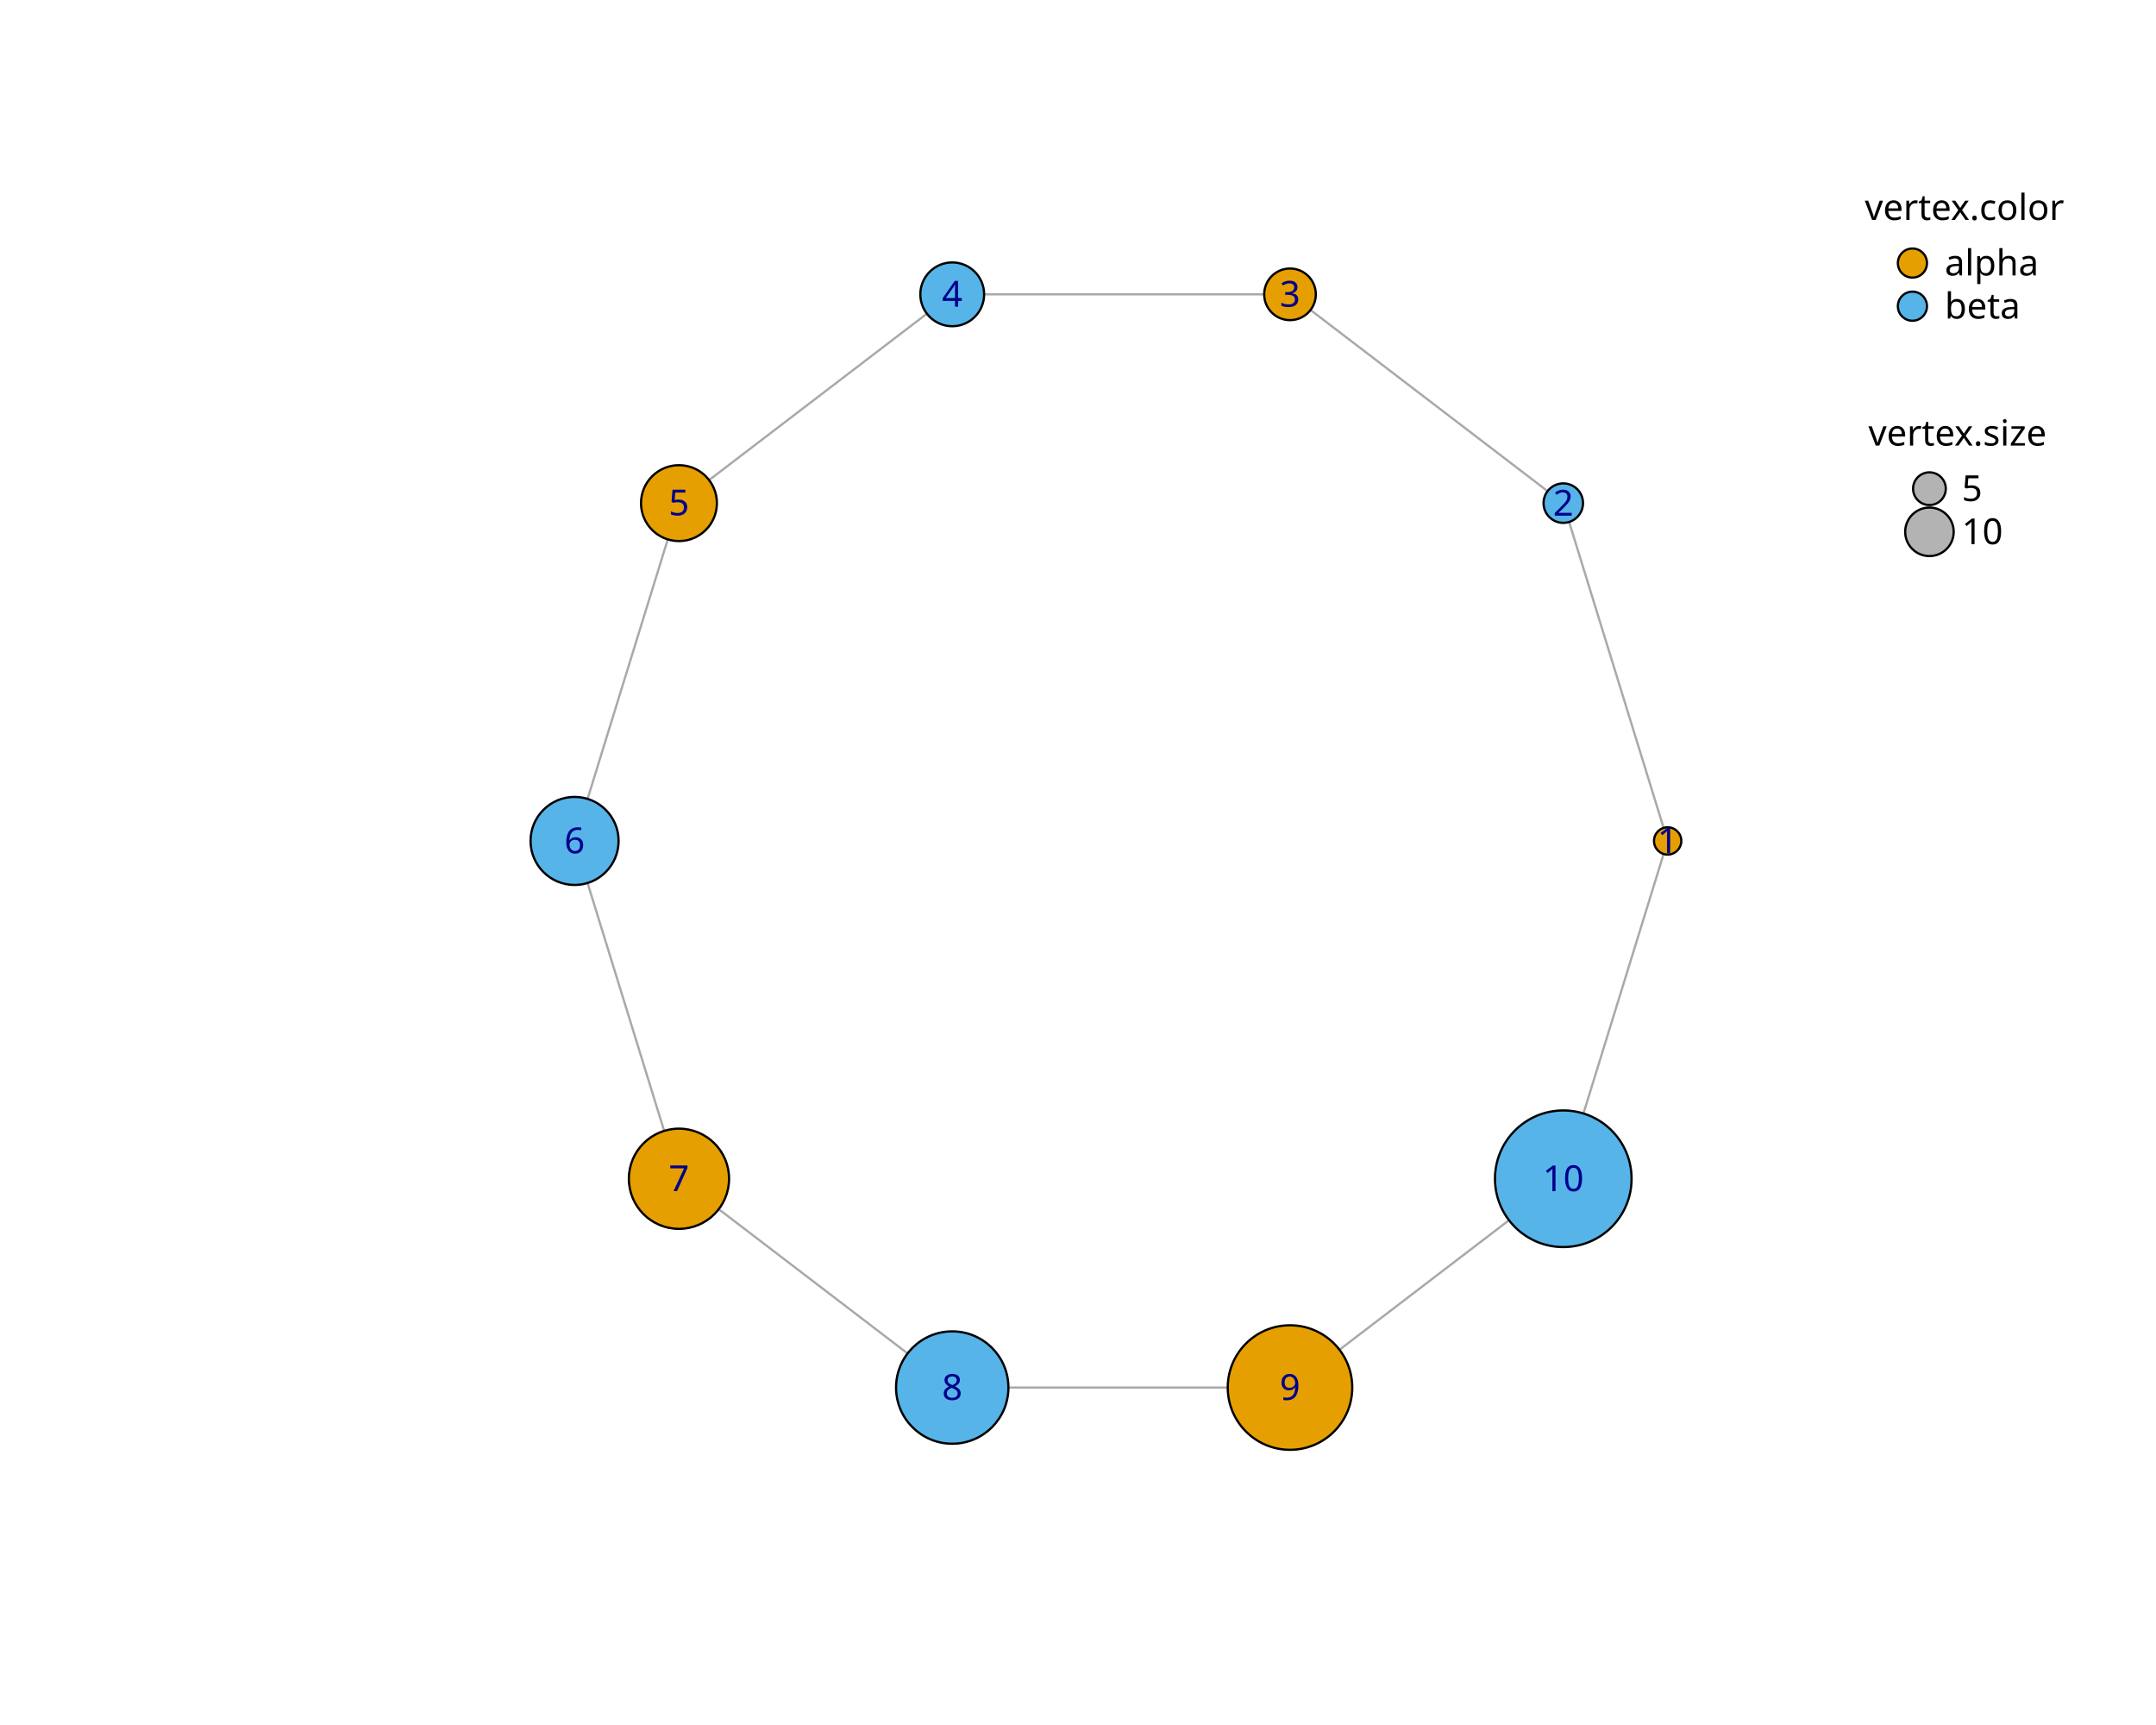
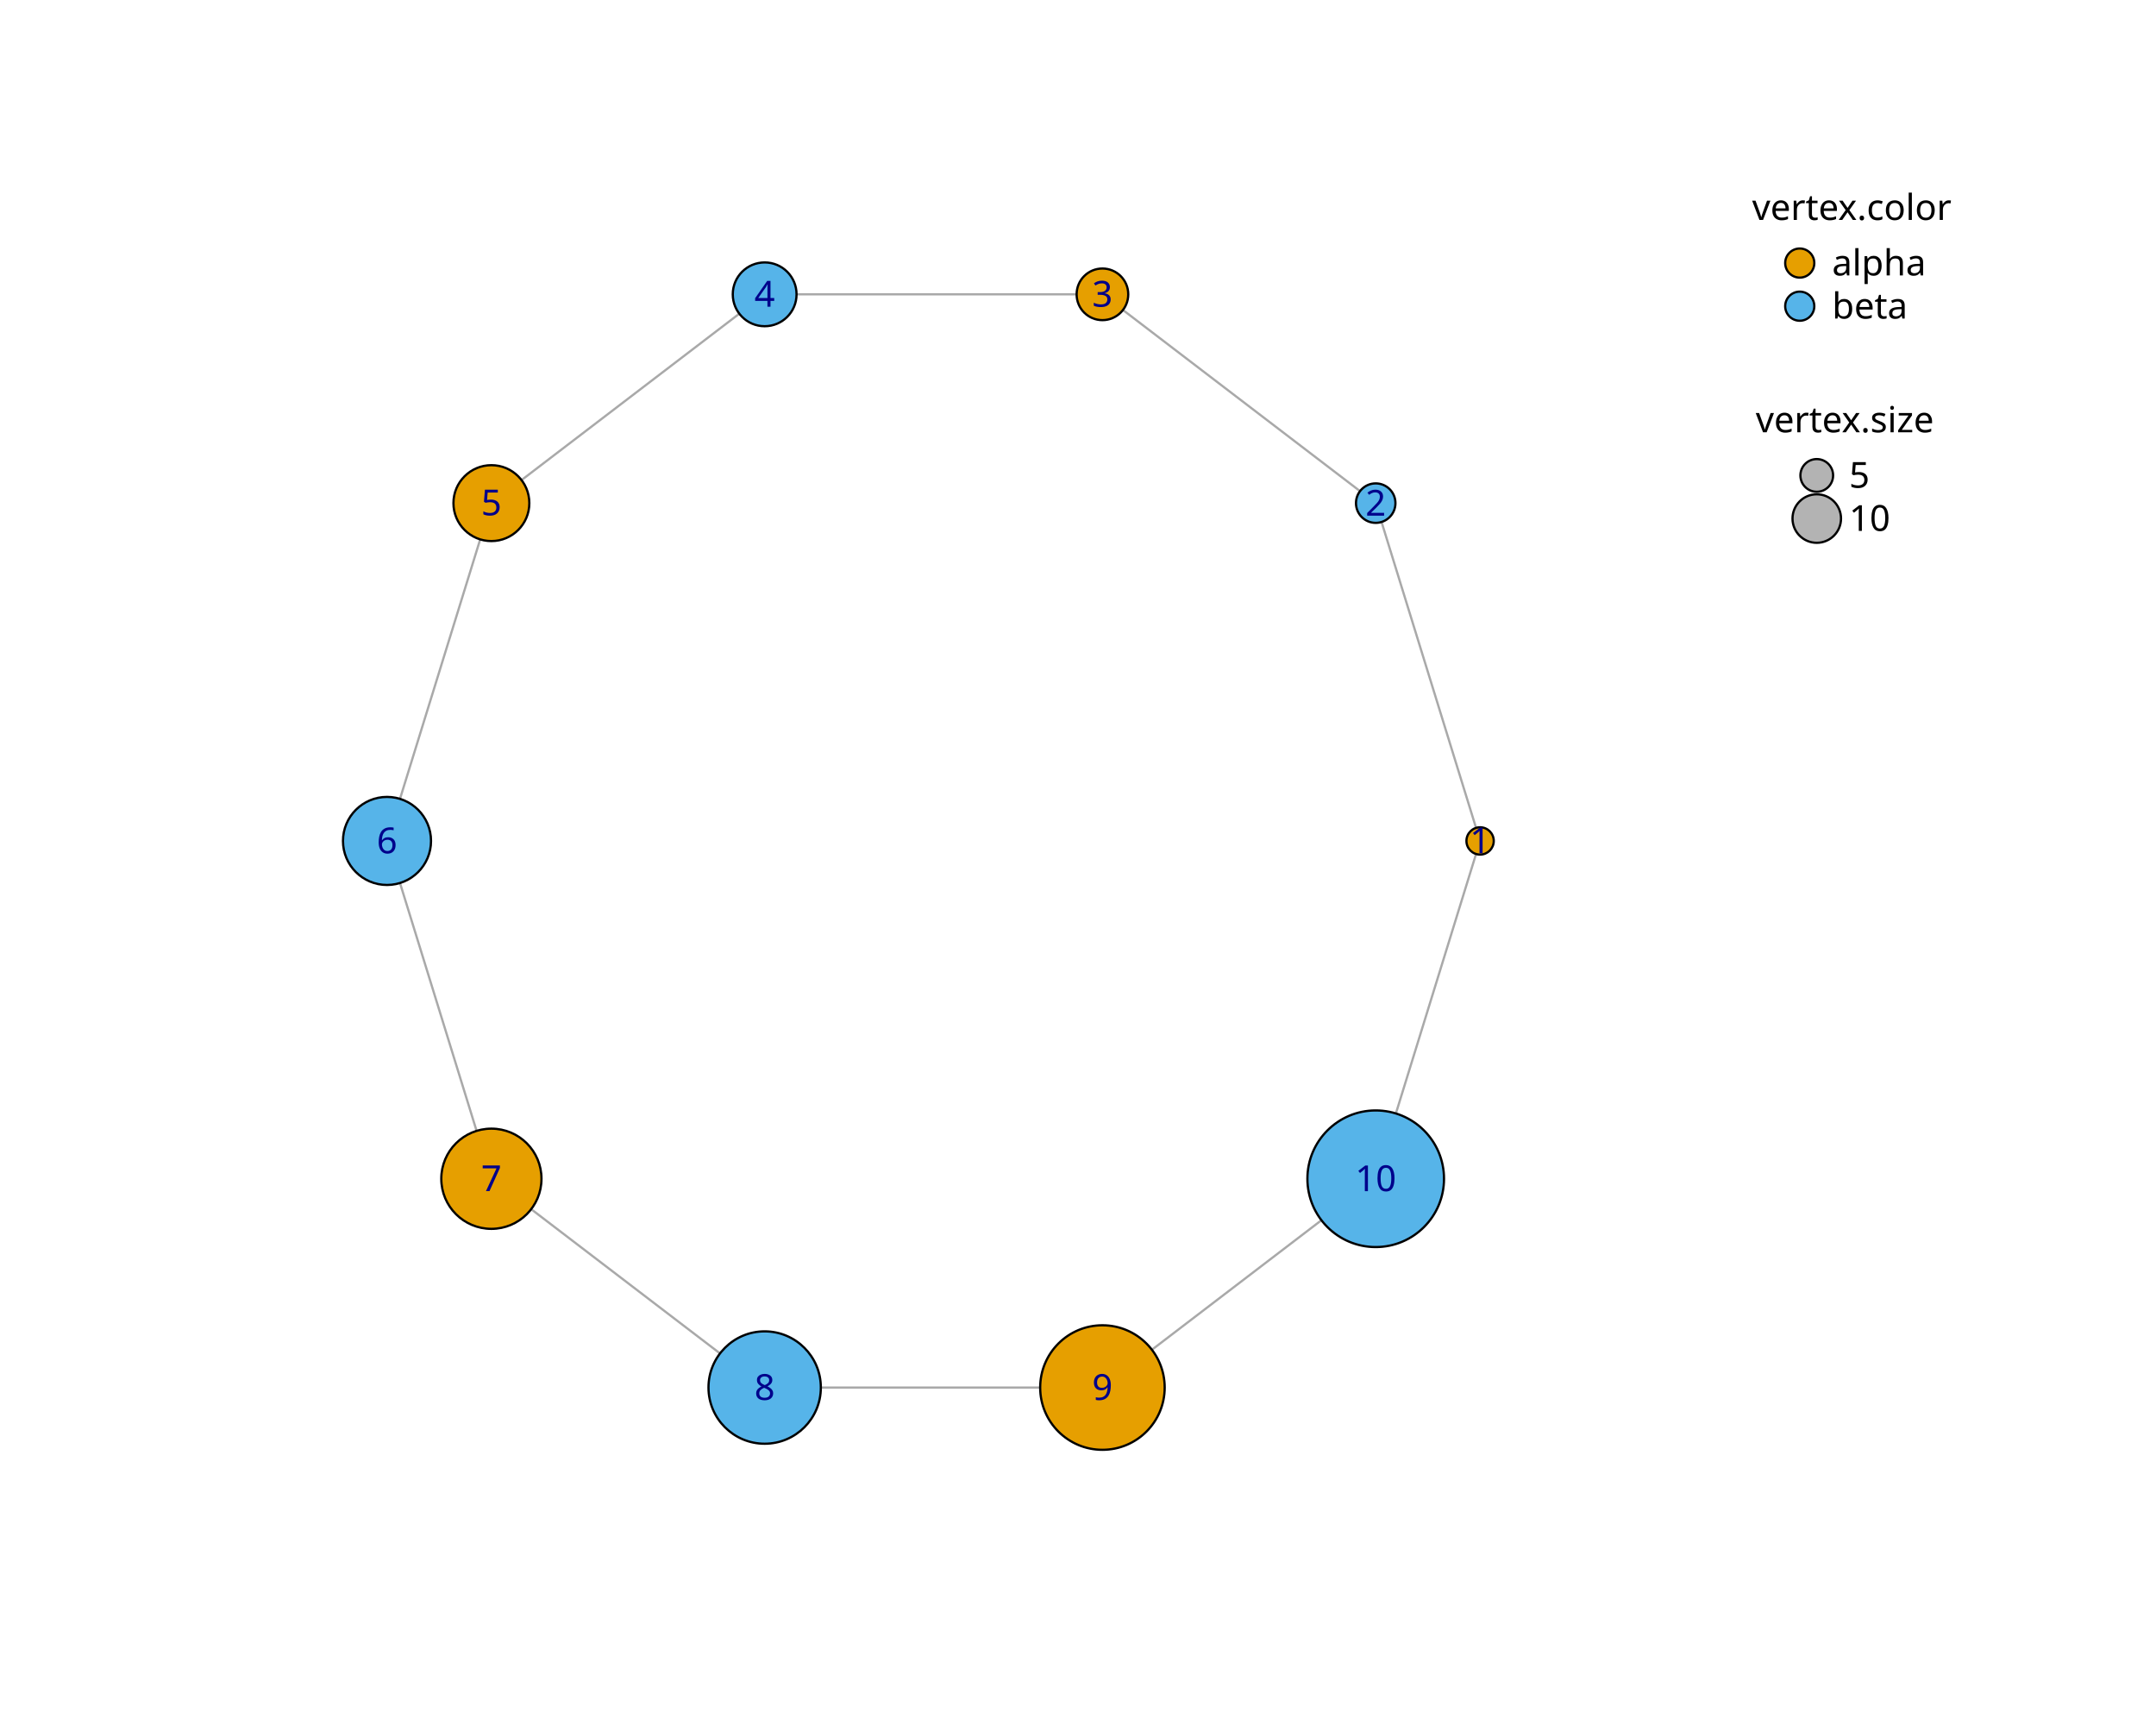
<svg xmlns="http://www.w3.org/2000/svg" class="svglite" data-engine-version="2.0" width="720.00pt" height="576.00pt" viewBox="0 0 720.00 576.00">
  <defs>
    <style type="text/css">
    .svglite line, .svglite polyline, .svglite polygon, .svglite path, .svglite rect, .svglite circle {
      fill: none;
      stroke: #000000;
      stroke-linecap: round;
      stroke-linejoin: round;
      stroke-miterlimit: 10.00;
    }
  </style>
  </defs>
  <rect width="100%" height="100%" style="stroke: none; fill: #FFFFFF;" />
  <defs>
    <clipPath id="cpMC4wMHw3MjAuMDB8MC4wMHw1NzYuMDA=">
      <rect x="0.00" y="0.00" width="720.00" height="576.00" />
    </clipPath>
  </defs>
  <g clip-path="url(#cpMC4wMHw3MjAuMDB8MC4wMHw1NzYuMDA=)">
</g>
  <defs>
-     <clipPath id="cpNTkuMDR8Njg5Ljc2fDU5LjA0fDUwMi41Ng==">
-       <rect x="59.04" y="59.04" width="630.72" height="443.52" />
+     <clipPath id="cpNTkuMDR8NTY0LjQ4fDU5LjA0fDUwMi41Ng==">
+       <rect x="59.04" y="59.04" width="505.44" height="443.52" />
    </clipPath>
  </defs>
-   <g clip-path="url(#cpNTkuMDR8Njg5Ljc2fDU5LjA0fDUwMi41Ng==)">
-     <line x1="555.57" y1="276.44" x2="524.01" y2="174.29" style="stroke-width: 0.75; stroke: #A9A9A9;" />
-     <line x1="516.82" y1="164.00" x2="437.65" y2="103.51" style="stroke-width: 0.75; stroke: #A9A9A9;" />
-     <line x1="422.18" y1="98.28" x2="328.65" y2="98.28" style="stroke-width: 0.75; stroke: #A9A9A9;" />
-     <line x1="309.54" y1="104.74" x2="236.81" y2="160.30" style="stroke-width: 0.75; stroke: #A9A9A9;" />
-     <line x1="223.00" y1="180.11" x2="196.22" y2="266.75" style="stroke-width: 0.75; stroke: #A9A9A9;" />
-     <line x1="196.22" y1="294.85" x2="221.80" y2="377.62" style="stroke-width: 0.75; stroke: #A9A9A9;" />
-     <line x1="240.03" y1="403.76" x2="303.09" y2="451.93" style="stroke-width: 0.75; stroke: #A9A9A9;" />
-     <line x1="336.76" y1="463.32" x2="410.01" y2="463.32" style="stroke-width: 0.75; stroke: #A9A9A9;" />
-     <line x1="447.32" y1="450.70" x2="503.93" y2="407.45" style="stroke-width: 0.75; stroke: #A9A9A9;" />
-     <line x1="555.57" y1="285.16" x2="528.80" y2="371.80" style="stroke-width: 0.75; stroke: #A9A9A9;" />
-     <circle cx="556.92" cy="280.80" r="4.56" style="stroke-width: 0.75; fill: #E69F00;" />
-     <circle cx="522.06" cy="168.00" r="6.59" style="stroke-width: 0.75; fill: #56B4E9;" />
-     <circle cx="430.80" cy="98.28" r="8.62" style="stroke-width: 0.75; fill: #E69F00;" />
-     <circle cx="318.00" cy="98.28" r="10.65" style="stroke-width: 0.75; fill: #56B4E9;" />
-     <circle cx="226.74" cy="168.00" r="12.67" style="stroke-width: 0.75; fill: #E69F00;" />
-     <circle cx="191.88" cy="280.80" r="14.70" style="stroke-width: 0.75; fill: #56B4E9;" />
-     <circle cx="226.74" cy="393.60" r="16.73" style="stroke-width: 0.75; fill: #E69F00;" />
-     <circle cx="318.00" cy="463.32" r="18.76" style="stroke-width: 0.75; fill: #56B4E9;" />
-     <circle cx="430.80" cy="463.32" r="20.79" style="stroke-width: 0.75; fill: #E69F00;" />
-     <circle cx="522.06" cy="393.60" r="22.81" style="stroke-width: 0.75; fill: #56B4E9;" />
+   <g clip-path="url(#cpNTkuMDR8NTY0LjQ4fDU5LjA0fDUwMi41Ng==)">
+     <line x1="492.93" y1="276.44" x2="461.37" y2="174.29" style="stroke-width: 0.75; stroke: #A9A9A9;" />
+     <line x1="454.18" y1="164.00" x2="375.01" y2="103.51" style="stroke-width: 0.75; stroke: #A9A9A9;" />
+     <line x1="359.54" y1="98.28" x2="266.01" y2="98.28" style="stroke-width: 0.75; stroke: #A9A9A9;" />
+     <line x1="246.90" y1="104.74" x2="174.17" y2="160.30" style="stroke-width: 0.75; stroke: #A9A9A9;" />
+     <line x1="160.36" y1="180.11" x2="133.58" y2="266.75" style="stroke-width: 0.75; stroke: #A9A9A9;" />
+     <line x1="133.58" y1="294.85" x2="159.16" y2="377.62" style="stroke-width: 0.75; stroke: #A9A9A9;" />
+     <line x1="177.39" y1="403.76" x2="240.45" y2="451.93" style="stroke-width: 0.75; stroke: #A9A9A9;" />
+     <line x1="274.12" y1="463.32" x2="347.37" y2="463.32" style="stroke-width: 0.75; stroke: #A9A9A9;" />
+     <line x1="384.68" y1="450.70" x2="441.29" y2="407.45" style="stroke-width: 0.75; stroke: #A9A9A9;" />
+     <line x1="492.93" y1="285.16" x2="466.16" y2="371.80" style="stroke-width: 0.75; stroke: #A9A9A9;" />
+     <circle cx="494.28" cy="280.80" r="4.56" style="stroke-width: 0.75; fill: #E69F00;" />
+     <circle cx="459.42" cy="168.00" r="6.59" style="stroke-width: 0.75; fill: #56B4E9;" />
+     <circle cx="368.16" cy="98.28" r="8.62" style="stroke-width: 0.75; fill: #E69F00;" />
+     <circle cx="255.36" cy="98.28" r="10.65" style="stroke-width: 0.75; fill: #56B4E9;" />
+     <circle cx="164.10" cy="168.00" r="12.67" style="stroke-width: 0.75; fill: #E69F00;" />
+     <circle cx="129.24" cy="280.80" r="14.70" style="stroke-width: 0.75; fill: #56B4E9;" />
+     <circle cx="164.10" cy="393.60" r="16.73" style="stroke-width: 0.75; fill: #E69F00;" />
+     <circle cx="255.36" cy="463.32" r="18.76" style="stroke-width: 0.75; fill: #56B4E9;" />
+     <circle cx="368.16" cy="463.32" r="20.79" style="stroke-width: 0.75; fill: #E69F00;" />
+     <circle cx="459.42" cy="393.60" r="22.81" style="stroke-width: 0.75; fill: #56B4E9;" />
  </g>
  <g clip-path="url(#cpMC4wMHw3MjAuMDB8MC4wMHw1NzYuMDA=)">
-     <text x="556.92" y="284.93" text-anchor="middle" style="font-size: 12.00px; fill: #00008B; font-family: sans;" textLength="6.67px" lengthAdjust="spacingAndGlyphs">1</text>
-     <text x="522.06" y="172.19" text-anchor="middle" style="font-size: 12.00px; fill: #00008B; font-family: sans;" textLength="6.67px" lengthAdjust="spacingAndGlyphs">2</text>
-     <text x="430.80" y="102.41" text-anchor="middle" style="font-size: 12.00px; fill: #00008B; font-family: sans;" textLength="6.67px" lengthAdjust="spacingAndGlyphs">3</text>
-     <text x="318.00" y="102.41" text-anchor="middle" style="font-size: 12.00px; fill: #00008B; font-family: sans;" textLength="6.67px" lengthAdjust="spacingAndGlyphs">4</text>
-     <text x="226.74" y="172.07" text-anchor="middle" style="font-size: 12.00px; fill: #00008B; font-family: sans;" textLength="6.67px" lengthAdjust="spacingAndGlyphs">5</text>
-     <text x="191.88" y="284.93" text-anchor="middle" style="font-size: 12.00px; fill: #00008B; font-family: sans;" textLength="6.67px" lengthAdjust="spacingAndGlyphs">6</text>
-     <text x="226.74" y="397.73" text-anchor="middle" style="font-size: 12.00px; fill: #00008B; font-family: sans;" textLength="6.67px" lengthAdjust="spacingAndGlyphs">7</text>
-     <text x="318.00" y="467.45" text-anchor="middle" style="font-size: 12.00px; fill: #00008B; font-family: sans;" textLength="6.67px" lengthAdjust="spacingAndGlyphs">8</text>
-     <text x="430.80" y="467.45" text-anchor="middle" style="font-size: 12.00px; fill: #00008B; font-family: sans;" textLength="6.67px" lengthAdjust="spacingAndGlyphs">9</text>
-     <text x="522.06" y="397.74" text-anchor="middle" style="font-size: 12.00px; fill: #00008B; font-family: sans;" textLength="13.35px" lengthAdjust="spacingAndGlyphs">10</text>
-     <circle cx="638.66" cy="87.84" r="4.86" style="stroke-width: 0.75; fill: #E69F00;" />
-     <circle cx="638.66" cy="102.24" r="4.86" style="stroke-width: 0.75; fill: #56B4E9;" />
-     <text x="656.04" y="73.44" text-anchor="middle" style="font-size: 12.00px; font-family: sans;" textLength="62.04px" lengthAdjust="spacingAndGlyphs">vertex.color</text>
-     <text x="649.46" y="91.97" style="font-size: 12.00px; font-family: sans;" textLength="29.36px" lengthAdjust="spacingAndGlyphs">alpha</text>
-     <text x="649.46" y="106.37" style="font-size: 12.00px; font-family: sans;" textLength="23.36px" lengthAdjust="spacingAndGlyphs">beta</text>
-     <circle cx="644.34" cy="163.18" r="5.46" style="stroke-width: 0.75; fill: #B3B3B3;" />
-     <circle cx="644.34" cy="177.58" r="8.10" style="stroke-width: 0.75; fill: #B3B3B3;" />
-     <text x="653.71" y="148.78" text-anchor="middle" style="font-size: 12.00px; font-family: sans;" textLength="57.37px" lengthAdjust="spacingAndGlyphs">vertex.size</text>
-     <text x="655.14" y="167.31" style="font-size: 12.00px; font-family: sans;" textLength="6.67px" lengthAdjust="spacingAndGlyphs">5</text>
-     <text x="655.14" y="181.71" style="font-size: 12.00px; font-family: sans;" textLength="13.35px" lengthAdjust="spacingAndGlyphs">10</text>
+     <text x="494.28" y="284.93" text-anchor="middle" style="font-size: 12.00px; fill: #00008B; font-family: sans;" textLength="6.67px" lengthAdjust="spacingAndGlyphs">1</text>
+     <text x="459.42" y="172.19" text-anchor="middle" style="font-size: 12.00px; fill: #00008B; font-family: sans;" textLength="6.67px" lengthAdjust="spacingAndGlyphs">2</text>
+     <text x="368.16" y="102.41" text-anchor="middle" style="font-size: 12.00px; fill: #00008B; font-family: sans;" textLength="6.67px" lengthAdjust="spacingAndGlyphs">3</text>
+     <text x="255.36" y="102.41" text-anchor="middle" style="font-size: 12.00px; fill: #00008B; font-family: sans;" textLength="6.67px" lengthAdjust="spacingAndGlyphs">4</text>
+     <text x="164.10" y="172.07" text-anchor="middle" style="font-size: 12.00px; fill: #00008B; font-family: sans;" textLength="6.67px" lengthAdjust="spacingAndGlyphs">5</text>
+     <text x="129.24" y="284.93" text-anchor="middle" style="font-size: 12.00px; fill: #00008B; font-family: sans;" textLength="6.67px" lengthAdjust="spacingAndGlyphs">6</text>
+     <text x="164.10" y="397.73" text-anchor="middle" style="font-size: 12.00px; fill: #00008B; font-family: sans;" textLength="6.67px" lengthAdjust="spacingAndGlyphs">7</text>
+     <text x="255.36" y="467.45" text-anchor="middle" style="font-size: 12.00px; fill: #00008B; font-family: sans;" textLength="6.67px" lengthAdjust="spacingAndGlyphs">8</text>
+     <text x="368.16" y="467.45" text-anchor="middle" style="font-size: 12.00px; fill: #00008B; font-family: sans;" textLength="6.67px" lengthAdjust="spacingAndGlyphs">9</text>
+     <text x="459.42" y="397.74" text-anchor="middle" style="font-size: 12.00px; fill: #00008B; font-family: sans;" textLength="13.35px" lengthAdjust="spacingAndGlyphs">10</text>
+     <circle cx="601.03" cy="87.84" r="4.86" style="stroke-width: 0.75; fill: #E69F00;" />
+     <circle cx="601.03" cy="102.24" r="4.86" style="stroke-width: 0.75; fill: #56B4E9;" />
+     <text x="618.42" y="73.44" text-anchor="middle" style="font-size: 12.00px; font-family: sans;" textLength="62.04px" lengthAdjust="spacingAndGlyphs">vertex.color</text>
+     <text x="611.83" y="91.97" style="font-size: 12.00px; font-family: sans;" textLength="29.36px" lengthAdjust="spacingAndGlyphs">alpha</text>
+     <text x="611.83" y="106.37" style="font-size: 12.00px; font-family: sans;" textLength="23.36px" lengthAdjust="spacingAndGlyphs">beta</text>
+     <circle cx="606.71" cy="158.75" r="5.46" style="stroke-width: 0.75; fill: #B3B3B3;" />
+     <circle cx="606.71" cy="173.15" r="8.10" style="stroke-width: 0.75; fill: #B3B3B3;" />
+     <text x="616.08" y="144.35" text-anchor="middle" style="font-size: 12.00px; font-family: sans;" textLength="57.37px" lengthAdjust="spacingAndGlyphs">vertex.size</text>
+     <text x="617.51" y="162.87" style="font-size: 12.00px; font-family: sans;" textLength="6.67px" lengthAdjust="spacingAndGlyphs">5</text>
+     <text x="617.51" y="177.27" style="font-size: 12.00px; font-family: sans;" textLength="13.35px" lengthAdjust="spacingAndGlyphs">10</text>
  </g>
</svg>
